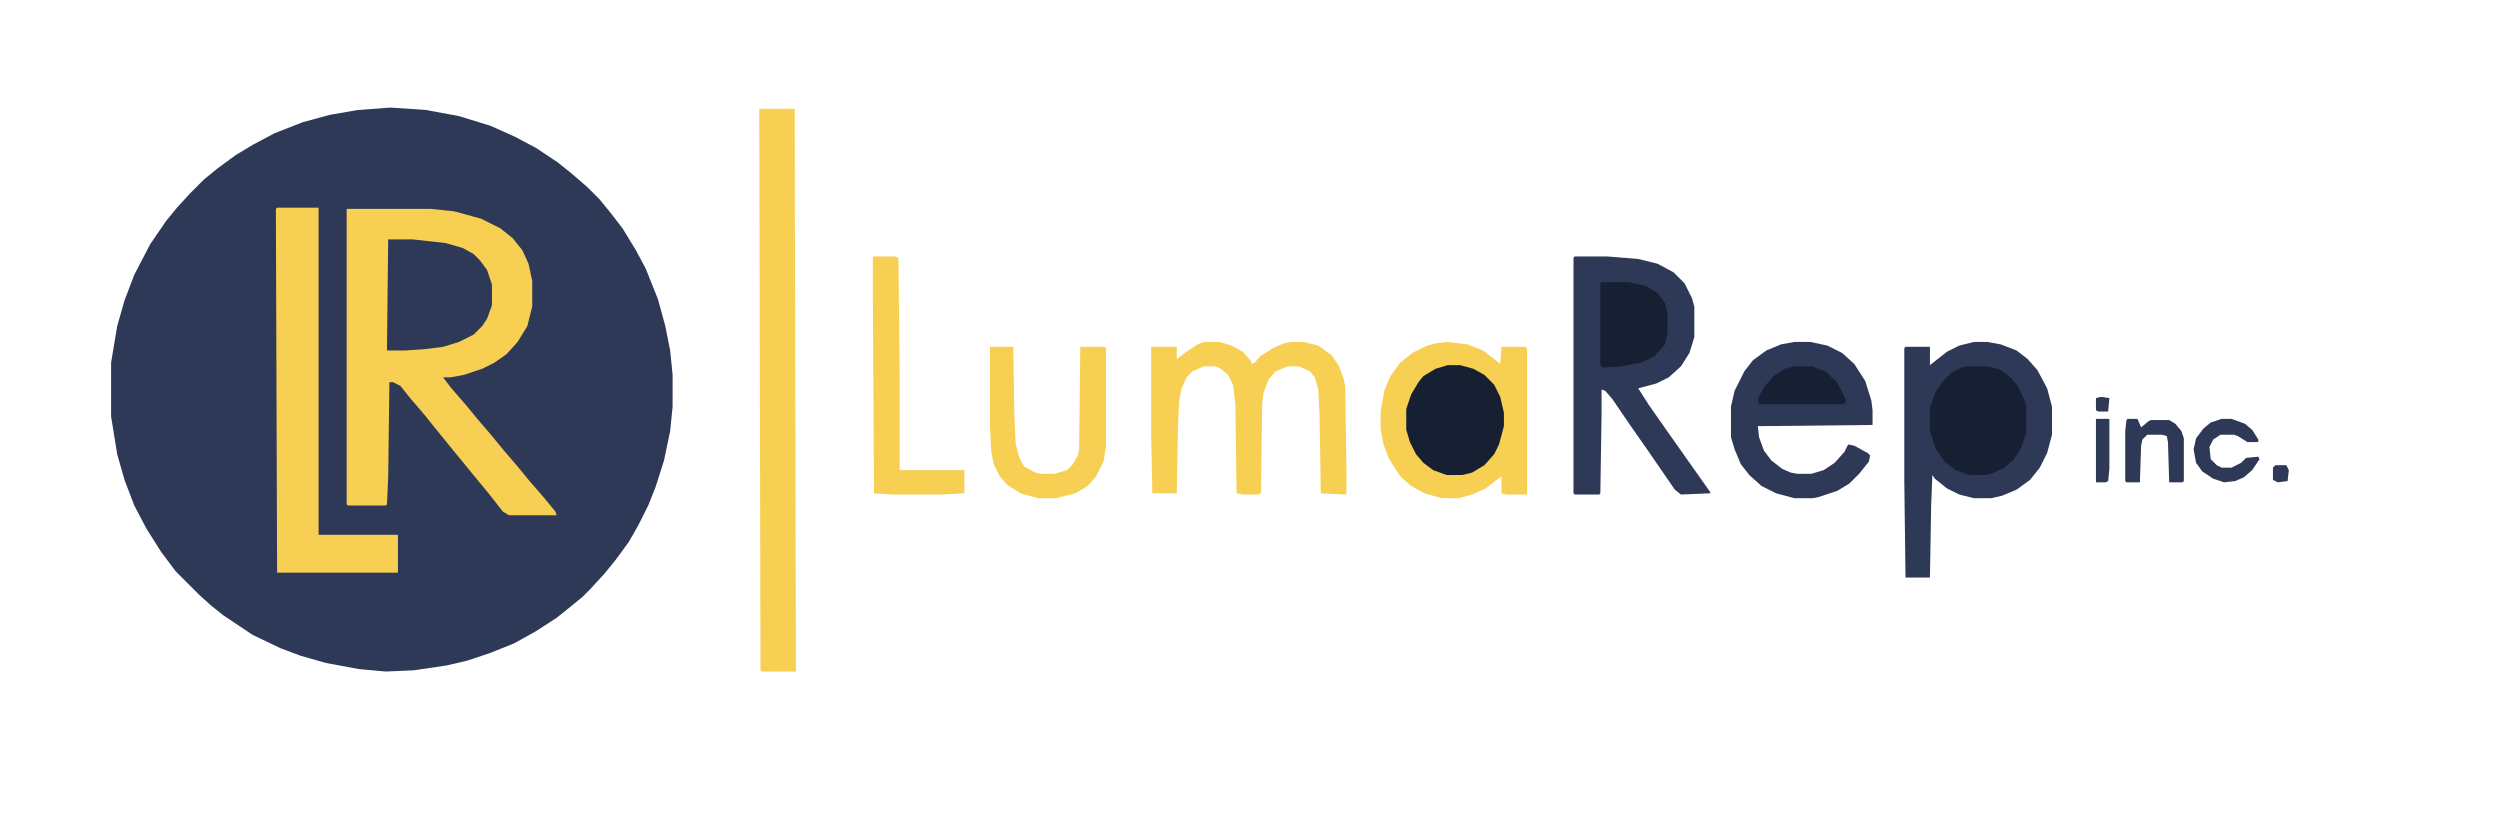
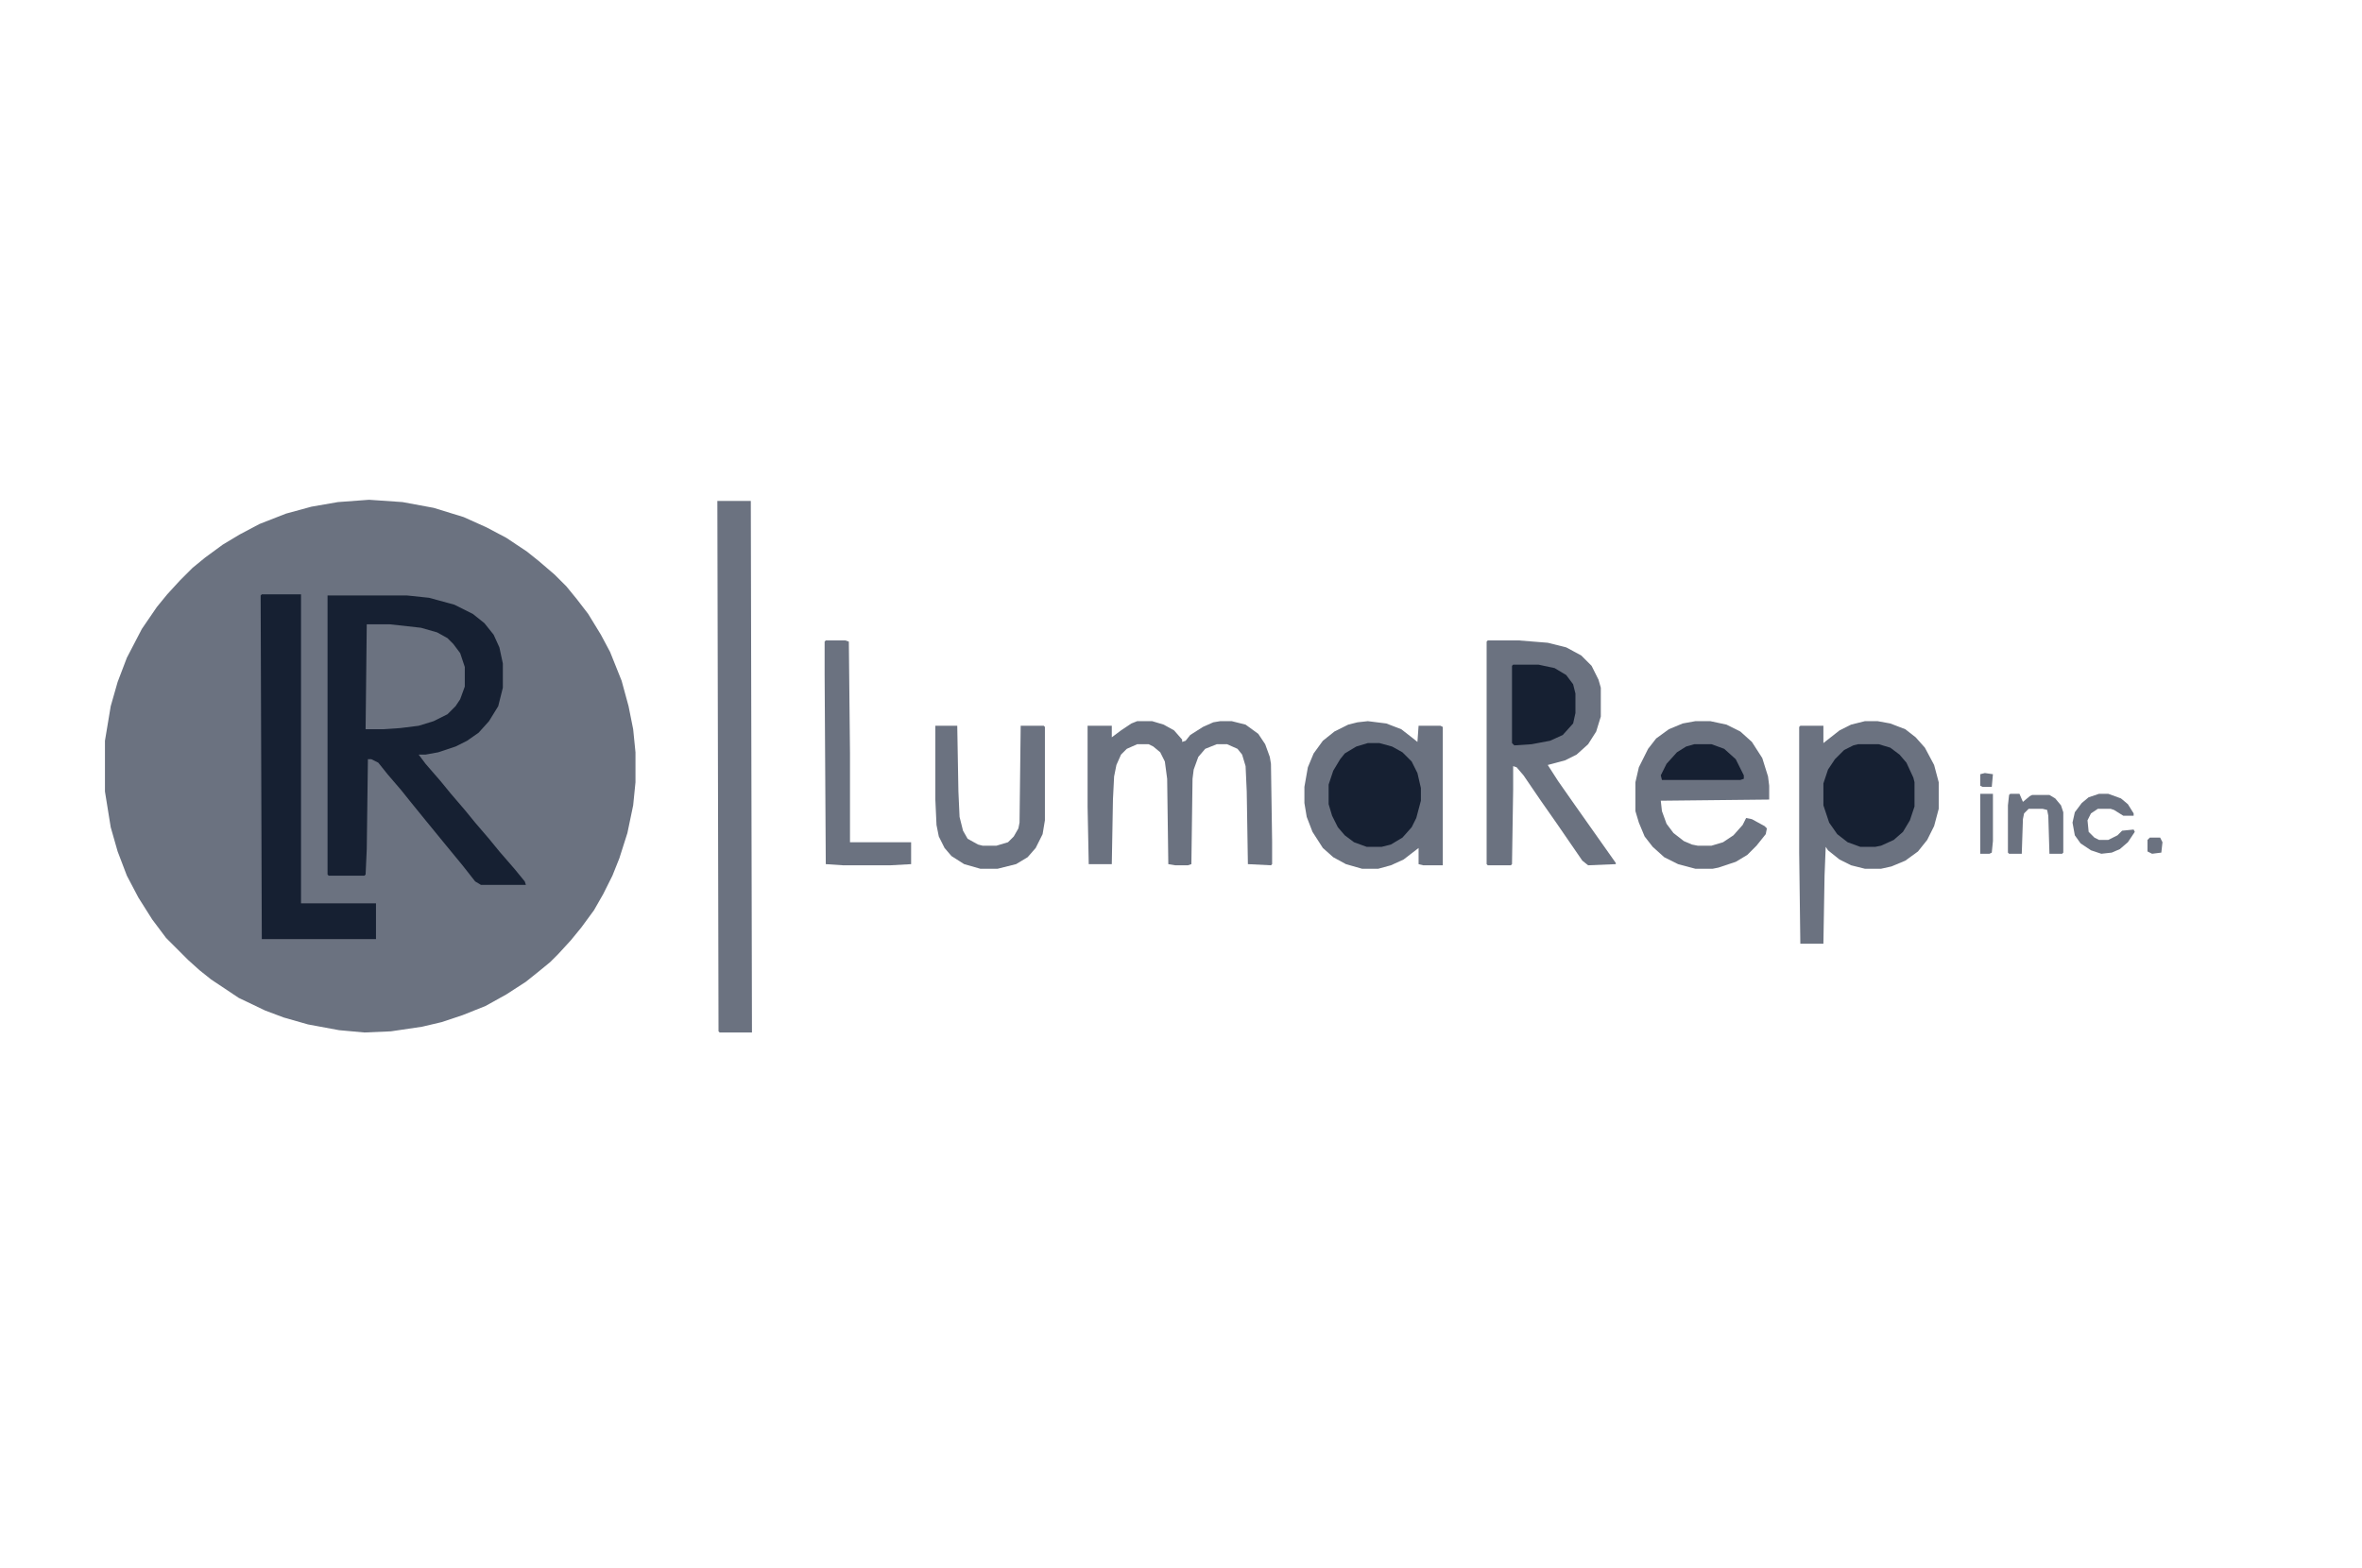
- <svg xmlns="http://www.w3.org/2000/svg" version="1.1" viewBox="0 0 2048 669" width="508" height="166">
-   <path transform="translate(320,88)" d="m0 0 29 2 27 5 26 8 20 9 17 9 18 12 10 8 14 12 10 10 9 11 10 13 11 18 8 15 10 25 6 22 4 20 2 20v26l-2 20-5 24-7 22-6 15-8 16-8 14-11 15-9 11-11 12-7 7-11 9-10 8-17 11-18 10-20 8-18 6-17 4-27 4-23 1-22-2-27-5-21-6-16-6-23-11-24-16-10-8-10-9-19-19-12-16-12-19-10-19-8-21-6-21-5-31v-44l5-30 6-21 8-21 13-25 13-19 9-11 11-12 11-11 11-9 15-11 15-9 17-9 23-9 22-6 23-4z" fill="#2E3857" />
-   <path transform="translate(284,171)" d="m0 0h69l19 2 22 6 16 8 10 8 8 10 5 11 3 14v21l-4 16-8 13-9 10-10 7-10 5-15 5-11 2h-6l6 8 13 15 9 11 12 14 9 11 12 14 9 11 13 15 9 11 1 3h-39l-5-3-11-14-14-17-18-22-13-16-8-10-12-14-8-10-6-3h-3l-1 78-1 22-1 1h-31l-1-1z" fill="#F7CF52" />
-   <path transform="translate(1617,280)" d="m0 0h11l11 2 13 5 9 7 8 9 8 15 4 15v23l-4 15-6 12-8 10-11 8-12 5-9 2h-14l-12-3-10-5-10-8-2-3-1 25-1 59h-20l-1-79v-109l1-1h20v15l14-11 10-5z" fill="#2E3857" />
-   <path transform="translate(1290,210)" d="m0 0h27l25 2 16 4 13 7 9 9 6 12 2 7v25l-4 13-7 11-10 9-10 5-15 4 9 14 14 20 36 51v1l-24 1-5-4-22-32-14-20-15-22-6-7-3-1v20l-1 65-1 1h-20l-1-1v-193z" fill="#2E3857" />
-   <path transform="translate(1186,280)" d="m0 0 16 2 13 5 9 7 5 4 1-14h19l2 1v120h-17l-4-1v-14l-13 10-11 5-11 3h-14l-14-4-11-6-9-8-9-14-5-13-2-12v-14l3-17 5-12 8-11 10-8 12-6 8-2z" fill="#F7CF52" />
-   <path transform="translate(622,89)" d="m0 0h29l1 461h-28l-1-1z" fill="#F7CF52" />
-   <path transform="translate(227,170)" d="m0 0h34v268h65v31h-99l-1-298z" fill="#F7CF52" />
-   <path transform="translate(1470,280)" d="m0 0h13l14 3 12 6 10 9 9 14 5 16 1 8v12l-94 1 1 9 4 11 6 8 9 7 7 3 5 1h12l10-3 9-6 8-9 3-6 5 1 11 6 2 2-1 5-8 10-8 8-10 6-15 5-5 1h-15l-15-4-12-6-10-9-7-9-5-12-3-10v-25l3-13 8-16 7-9 11-8 12-5z" fill="#2E3857" />
-   <path transform="translate(986,280)" d="m0 0h13l10 3 9 5 7 8v2l3-1 4-5 11-7 9-4 6-1h10l12 3 11 8 6 9 4 11 1 6 1 67v20l-1 1-20-1-1-63-1-22-3-10-4-5-9-4h-9l-10 4-6 7-4 11-1 8-1 74-3 1h-11l-6-1-1-74-2-15-4-8-6-5-4-2h-10l-9 4-5 5-4 9-2 10-1 20-1 56h-20l-1-50v-70h21v10l8-6 9-6z" fill="#F7CF52" />
-   <path transform="translate(318,196)" d="m0 0h20l27 3 14 4 9 5 5 5 6 8 4 12v17l-4 11-4 6-7 7-12 6-13 4-16 2-15 1h-15z" fill="#2E3857" />
+ <svg xmlns="http://www.w3.org/2000/svg" version="1.1" viewBox="0 0 2048 669" width="250" height="166">
+   <path transform="translate(320,88)" d="m0 0 29 2 27 5 26 8 20 9 17 9 18 12 10 8 14 12 10 10 9 11 10 13 11 18 8 15 10 25 6 22 4 20 2 20v26l-2 20-5 24-7 22-6 15-8 16-8 14-11 15-9 11-11 12-7 7-11 9-10 8-17 11-18 10-20 8-18 6-17 4-27 4-23 1-22-2-27-5-21-6-16-6-23-11-24-16-10-8-10-9-19-19-12-16-12-19-10-19-8-21-6-21-5-31v-44l5-30 6-21 8-21 13-25 13-19 9-11 11-12 11-11 11-9 15-11 15-9 17-9 23-9 22-6 23-4z" fill="#6B7280" />
+   <path transform="translate(284,171)" d="m0 0h69l19 2 22 6 16 8 10 8 8 10 5 11 3 14v21l-4 16-8 13-9 10-10 7-10 5-15 5-11 2h-6l6 8 13 15 9 11 12 14 9 11 12 14 9 11 13 15 9 11 1 3h-39l-5-3-11-14-14-17-18-22-13-16-8-10-12-14-8-10-6-3h-3l-1 78-1 22-1 1h-31l-1-1z" fill="#162032" />
+   <path transform="translate(1617,280)" d="m0 0h11l11 2 13 5 9 7 8 9 8 15 4 15v23l-4 15-6 12-8 10-11 8-12 5-9 2h-14l-12-3-10-5-10-8-2-3-1 25-1 59h-20l-1-79v-109l1-1h20v15l14-11 10-5z" fill="#6B7280" />
+   <path transform="translate(1290,210)" d="m0 0h27l25 2 16 4 13 7 9 9 6 12 2 7v25l-4 13-7 11-10 9-10 5-15 4 9 14 14 20 36 51v1l-24 1-5-4-22-32-14-20-15-22-6-7-3-1v20l-1 65-1 1h-20l-1-1v-193z" fill="#6B7280" />
+   <path transform="translate(1186,280)" d="m0 0 16 2 13 5 9 7 5 4 1-14h19l2 1v120h-17l-4-1v-14l-13 10-11 5-11 3h-14l-14-4-11-6-9-8-9-14-5-13-2-12v-14l3-17 5-12 8-11 10-8 12-6 8-2z" fill="#6B7280" />
+   <path transform="translate(622,89)" d="m0 0h29l1 461h-28l-1-1z" fill="#6B7280" />
+   <path transform="translate(227,170)" d="m0 0h34v268h65v31h-99l-1-298z" fill="#162032" />
+   <path transform="translate(1470,280)" d="m0 0h13l14 3 12 6 10 9 9 14 5 16 1 8v12l-94 1 1 9 4 11 6 8 9 7 7 3 5 1h12l10-3 9-6 8-9 3-6 5 1 11 6 2 2-1 5-8 10-8 8-10 6-15 5-5 1h-15l-15-4-12-6-10-9-7-9-5-12-3-10v-25l3-13 8-16 7-9 11-8 12-5z" fill="#6B7280" />
+   <path transform="translate(986,280)" d="m0 0h13l10 3 9 5 7 8v2l3-1 4-5 11-7 9-4 6-1h10l12 3 11 8 6 9 4 11 1 6 1 67v20l-1 1-20-1-1-63-1-22-3-10-4-5-9-4h-9l-10 4-6 7-4 11-1 8-1 74-3 1h-11l-6-1-1-74-2-15-4-8-6-5-4-2h-10l-9 4-5 5-4 9-2 10-1 20-1 56h-20l-1-50v-70h21v10l8-6 9-6z" fill="#6B7280" />
+   <path transform="translate(318,196)" d="m0 0h20l27 3 14 4 9 5 5 5 6 8 4 12v17l-4 11-4 6-7 7-12 6-13 4-16 2-15 1h-15z" fill="#6B7280" />
  <path transform="translate(1186,299)" d="m0 0h10l11 3 9 5 8 8 5 10 3 13v11l-4 15-4 8-8 9-10 6-8 2h-13l-11-4-8-6-6-7-5-10-3-10v-17l4-12 6-10 4-5 10-6z" fill="#162032" />
  <path transform="translate(1611,300)" d="m0 0h18l10 3 8 6 6 7 6 13 1 4v21l-4 12-6 10-8 7-11 5-5 1h-13l-11-4-9-7-7-10-5-15v-19l4-12 6-9 8-8 8-4z" fill="#162032" />
-   <path transform="translate(811,284)" d="m0 0h19l1 57 1 22 3 12 4 7 9 5 4 1h12l10-3 5-5 4-7 1-5 1-84h20l1 1v81l-2 12-6 12-7 8-10 6-16 4h-15l-14-4-11-7-6-7-5-10-2-10-1-22z" fill="#F7CF52" />
-   <path transform="translate(716,210)" d="m0 0h17l3 1 1 97v77h53v19l-18 1h-41l-15-1-1-164v-29z" fill="#F7CF52" />
+   <path transform="translate(811,284)" d="m0 0h19l1 57 1 22 3 12 4 7 9 5 4 1h12l10-3 5-5 4-7 1-5 1-84h20l1 1v81l-2 12-6 12-7 8-10 6-16 4h-15l-14-4-11-7-6-7-5-10-2-10-1-22z" fill="#6B7280" />
+   <path transform="translate(716,210)" d="m0 0h17l3 1 1 97v77h53v19l-18 1h-41l-15-1-1-164v-29z" fill="#6B7280" />
  <path transform="translate(1312,231)" d="m0 0h22l14 3 10 6 6 8 2 8v17l-2 9-9 10-11 5-16 3-15 1-2-2v-67z" fill="#162032" />
  <path transform="translate(1469,300)" d="m0 0h15l11 4 10 9 7 14v3l-3 1h-68l-1-4 5-10 9-10 8-5z" fill="#162032" />
-   <path transform="translate(1743,343)" d="m0 0h8l3 7 6-5 2-1h15l5 3 5 6 2 6v35l-1 1h-11l-1-33-1-5-4-1h-12l-4 4-1 5-1 30h-11l-1-1v-41l1-9z" fill="#2E3857" />
-   <path transform="translate(1820,343)" d="m0 0h8l11 4 6 5 5 8v2h-9l-8-5-3-1h-11l-6 4-3 6 1 10 5 5 4 2h8l8-4 4-4 10-1 1 2-6 9-7 6-7 3-9 1-9-3-9-6-5-7-2-11 2-9 6-8 6-5z" fill="#2E3857" />
-   <path transform="translate(1717,343)" d="m0 0h11v41l-1 10-2 1h-8z" fill="#2E3857" />
-   <path transform="translate(1864,381)" d="m0 0h9l2 4-1 9-8 1-4-2v-10z" fill="#2E3857" />
-   <path transform="translate(1721,325)" d="m0 0 7 1-1 11h-8l-2-1v-10z" fill="#2E3857" />
+   <path transform="translate(1743,343)" d="m0 0h8l3 7 6-5 2-1h15l5 3 5 6 2 6v35l-1 1h-11l-1-33-1-5-4-1h-12l-4 4-1 5-1 30h-11l-1-1v-41l1-9z" fill="#6B7280" />
+   <path transform="translate(1820,343)" d="m0 0h8l11 4 6 5 5 8v2h-9l-8-5-3-1h-11l-6 4-3 6 1 10 5 5 4 2h8l8-4 4-4 10-1 1 2-6 9-7 6-7 3-9 1-9-3-9-6-5-7-2-11 2-9 6-8 6-5z" fill="#6B7280" />
+   <path transform="translate(1717,343)" d="m0 0h11v41l-1 10-2 1h-8z" fill="#6B7280" />
+   <path transform="translate(1864,381)" d="m0 0h9l2 4-1 9-8 1-4-2v-10z" fill="#6B7280" />
+   <path transform="translate(1721,325)" d="m0 0 7 1-1 11h-8l-2-1v-10z" fill="#6B7280" />
</svg>
